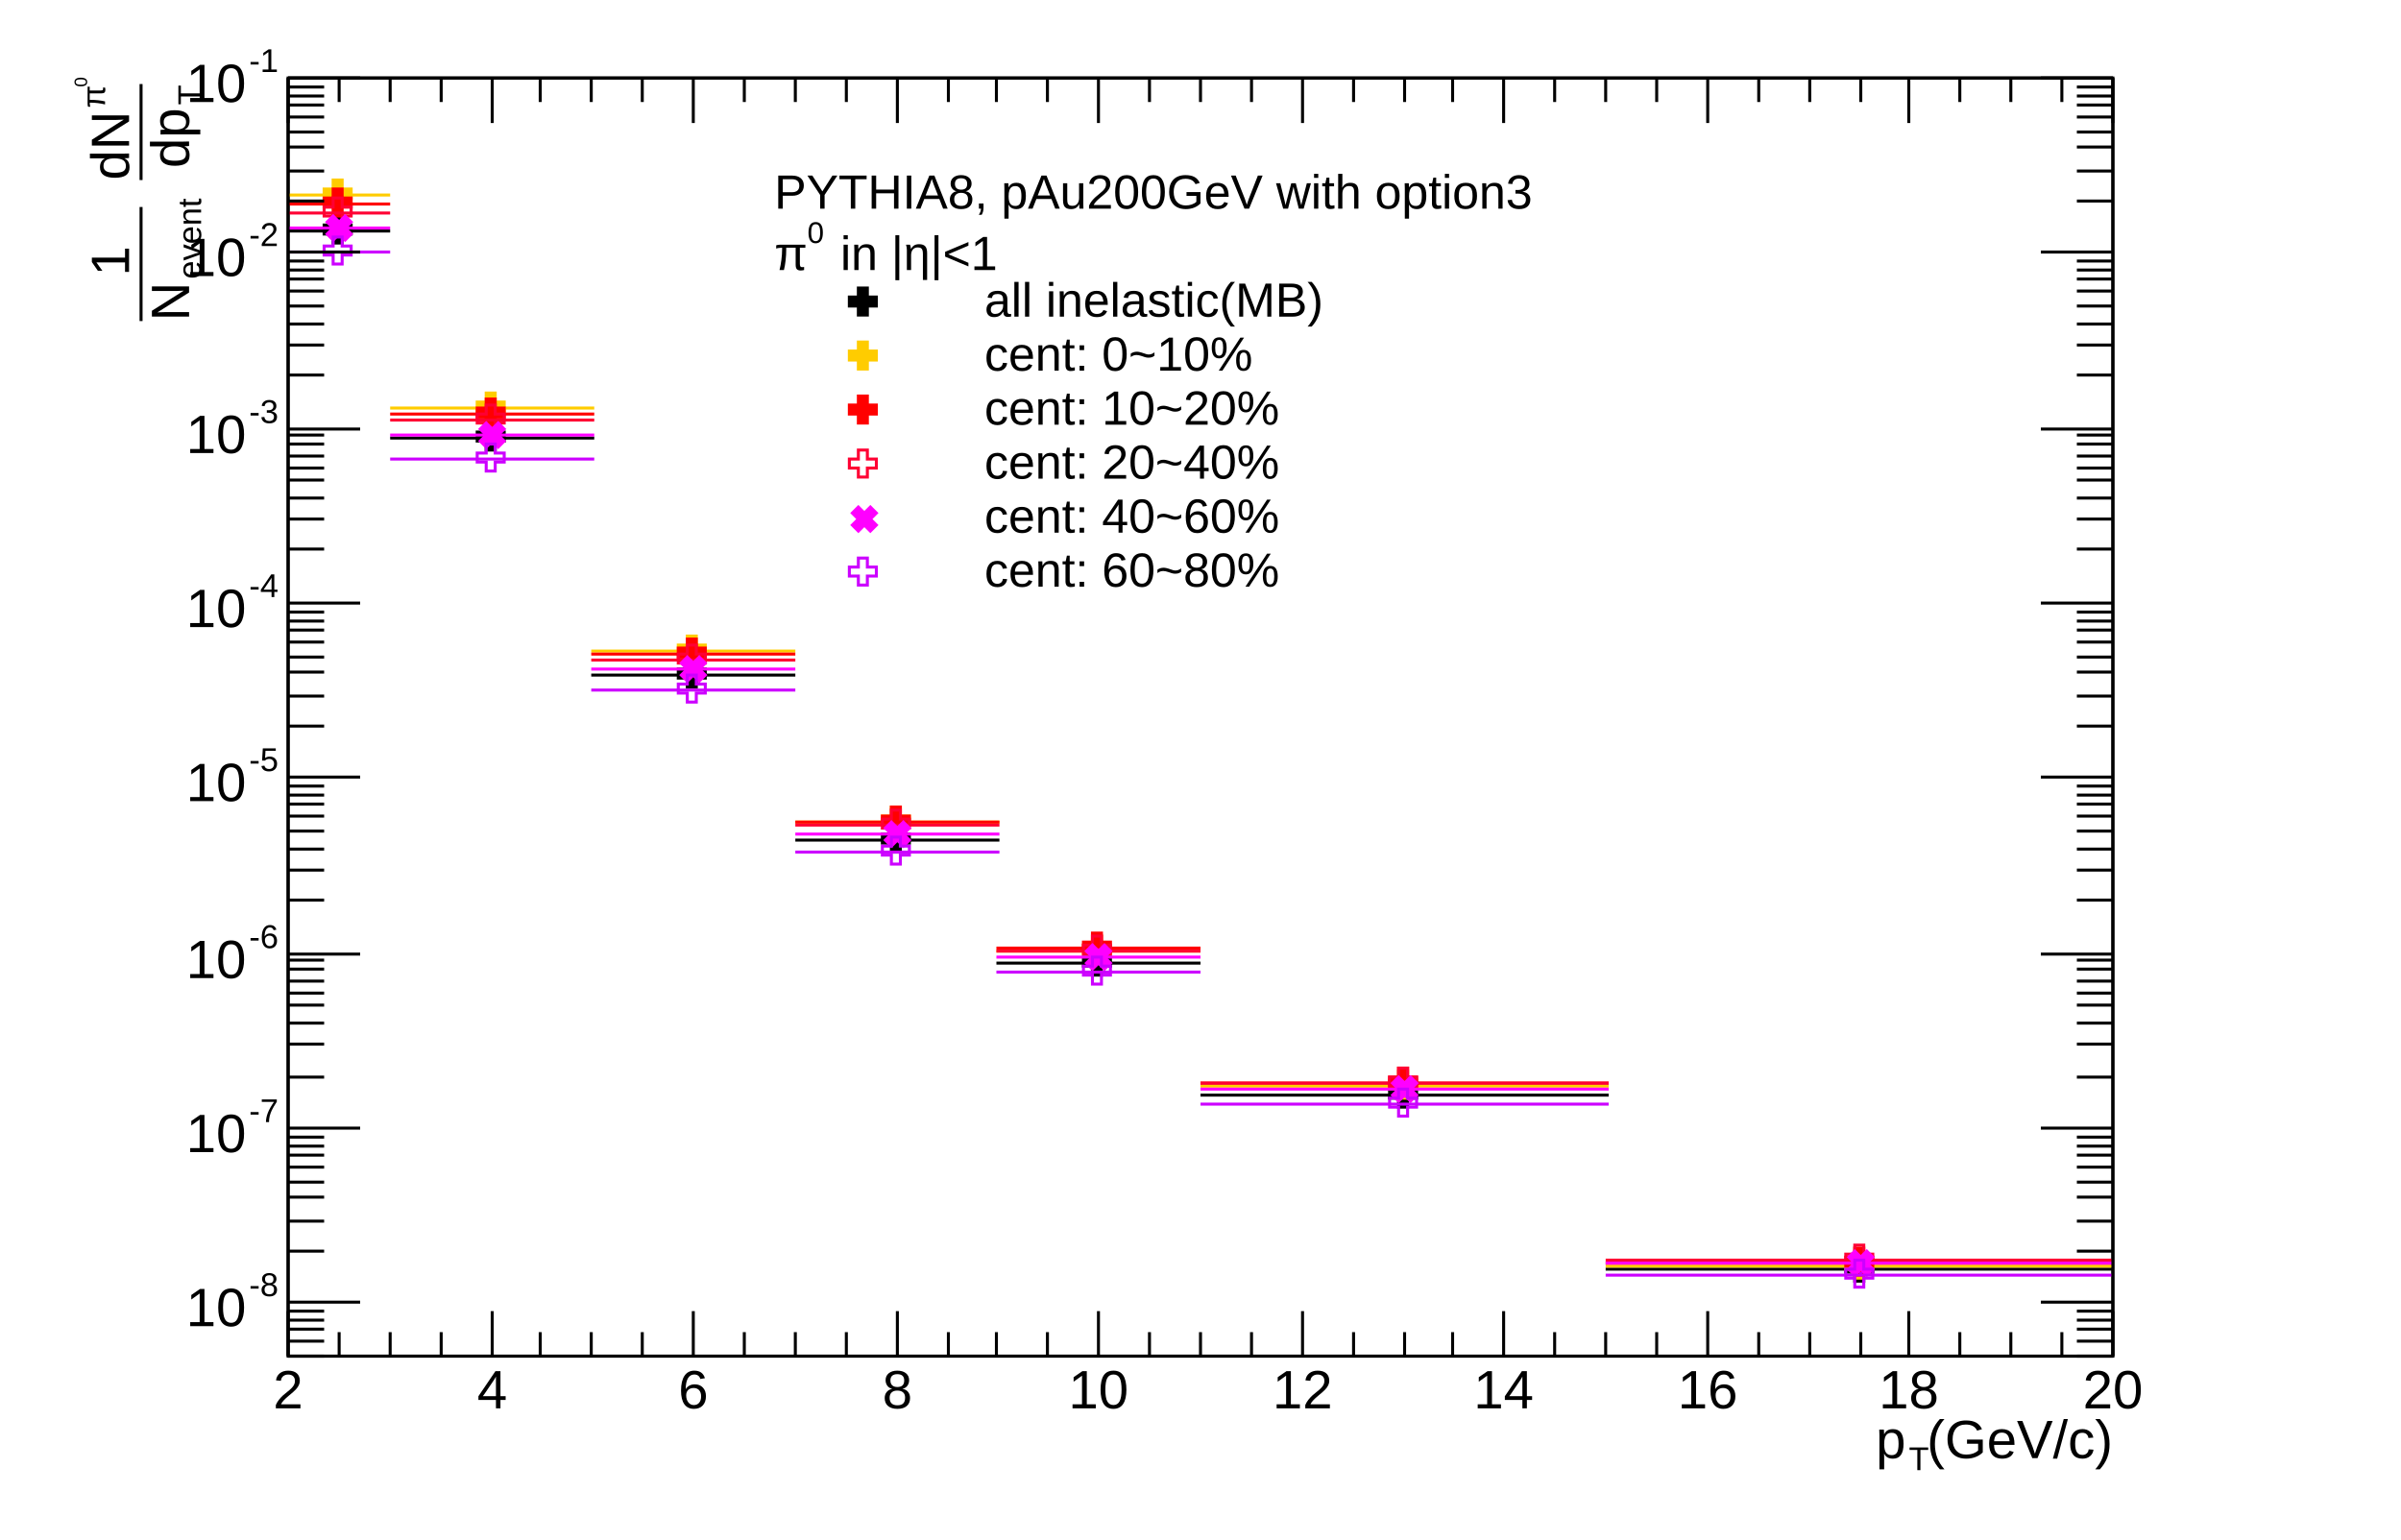
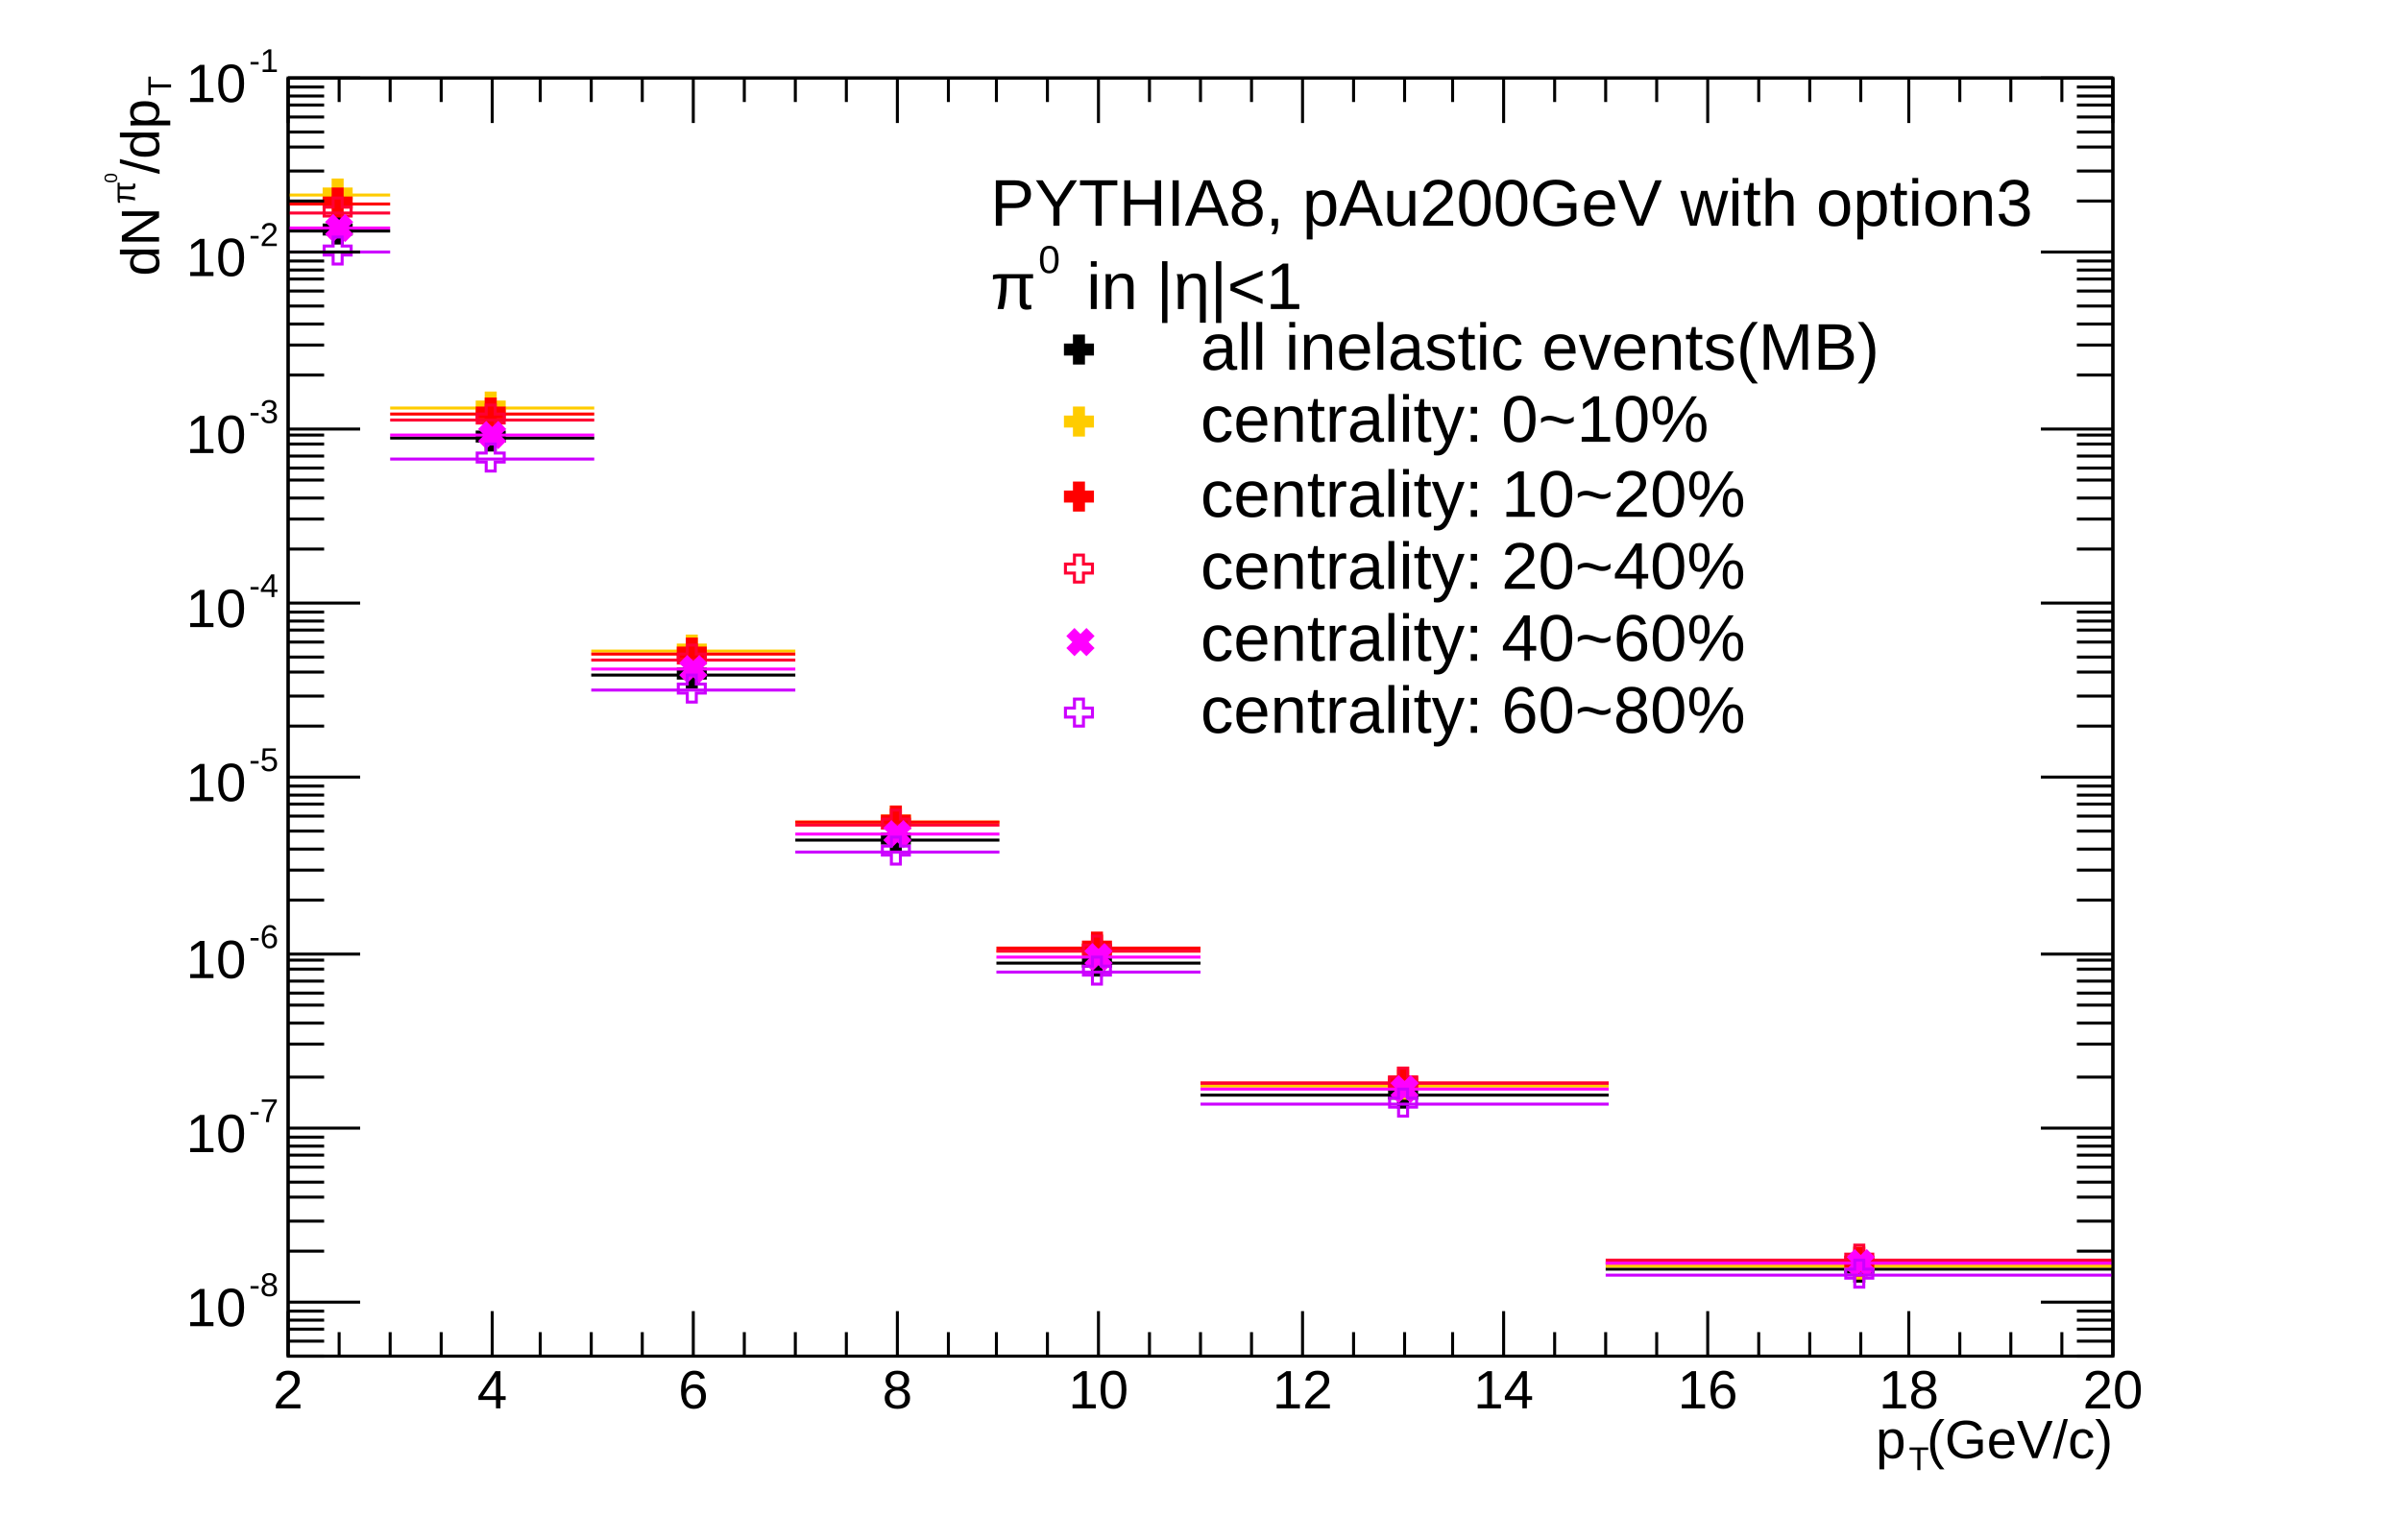
<svg xmlns="http://www.w3.org/2000/svg" width="800" height="513">
  <path d="M0,0H800V513H0Z" style="pointer-events: visiblefill; fill: rgb(255, 255, 255);" />
  <g>
    <g transform="translate(96,26)">
      <path d="M0,0H608V426H0Z" style="fill: rgb(255, 255, 255); stroke: rgb(0, 0, 0); stroke-width: 1; pointer-events: visiblefill; cursor: default;" />
      <svg x="0" y="0" overflow="hidden" width="608" height="426" viewBox="0 0 608 426" style="pointer-events: visiblefill; cursor: default;">
        <g>
          <path d="M0,51h34M17,51v0M34,120h68M68,120v0M101,199h68M135,199v0M169,254h68M203,254v0M236,295h68M270,295v0M304,339h136M372,339v0M439,397h170M524,397v1" style="stroke: rgb(0, 0, 0); stroke-width: 1;" />
          <path d="M0,51h34v0h-34zM34,120h68v0h-68zM101,199h68v0h-68zM169,254h68v0h-68zM236,295h68v0h-68zM304,339h136v0h-136zM439,397h170v1h-170z" style="fill: none; pointer-events: visiblefill;" />
          <path d="M18,52h3v-3h-3v-3h-3v3h-3v3h3v3h3zM69,121h3v-3h-3v-3h-3v3h-3v3h3v3h3zM136,200h3v-3h-3v-3h-3v3h-3v3h3v3h3zM204,255h3v-3h-3v-3h-3v3h-3v3h3v3h3zM271,296h3v-3h-3v-3h-3v3h-3v3h3v3h3zM373,340h3v-3h-3v-3h-3v3h-3v3h3v3h3zM525,398h3v-3h-3v-3h-3v3h-3v3h3v3h3z" style="stroke: rgb(0, 0, 0); fill: rgb(0, 0, 0);" />
        </g>
        <g>
          <path d="M0,39h34M17,39v0M34,110h68M68,110v0M101,191h68M135,191v0M169,248h68M203,248v0M236,291h68M270,291v0M304,336h136M372,336v1M439,396h170M524,395v2" style="stroke: rgb(255, 204, 0); stroke-width: 1;" />
          <path d="M0,39h34v0h-34zM34,110h68v0h-68zM101,191h68v0h-68zM169,248h68v0h-68zM236,291h68v0h-68zM304,336h136v1h-136zM439,395h170v2h-170z" style="fill: none; pointer-events: visiblefill;" />
          <path d="M18,40h3v-3h-3v-3h-3v3h-3v3h3v3h3zM69,111h3v-3h-3v-3h-3v3h-3v3h3v3h3zM136,192h3v-3h-3v-3h-3v3h-3v3h3v3h3zM204,249h3v-3h-3v-3h-3v3h-3v3h3v3h3zM271,292h3v-3h-3v-3h-3v3h-3v3h3v3h3zM373,337h3v-3h-3v-3h-3v3h-3v3h3v3h3zM525,397h3v-3h-3v-3h-3v3h-3v3h3v3h3z" style="stroke: rgb(255, 204, 0); fill: rgb(255, 204, 0);" />
        </g>
        <g>
          <path d="M0,42h34M17,42v0M34,112h68M68,112v0M101,192h68M135,192v0M169,248h68M203,248v0M236,290h68M270,290v0M304,335h136M372,335v1M439,395h170M524,394v2" style="stroke: rgb(255, 0, 0); stroke-width: 1;" />
          <path d="M0,42h34v0h-34zM34,112h68v0h-68zM101,192h68v0h-68zM169,248h68v0h-68zM236,290h68v0h-68zM304,335h136v1h-136zM439,394h170v2h-170z" style="fill: none; pointer-events: visiblefill;" />
          <path d="M18,43h3v-3h-3v-3h-3v3h-3v3h3v3h3zM69,113h3v-3h-3v-3h-3v3h-3v3h3v3h3zM136,193h3v-3h-3v-3h-3v3h-3v3h3v3h3zM204,249h3v-3h-3v-3h-3v3h-3v3h3v3h3zM271,291h3v-3h-3v-3h-3v3h-3v3h3v3h3zM373,336h3v-3h-3v-3h-3v3h-3v3h3v3h3zM525,396h3v-3h-3v-3h-3v3h-3v3h3v3h3z" style="stroke: rgb(255, 0, 0); fill: rgb(255, 0, 0);" />
        </g>
        <g>
          <path d="M0,45h34M17,45v0M34,114h68M68,114v0M101,194h68M135,194v0M169,249h68M203,249v0M236,291h68M270,290v1M304,335h136M372,335v0M439,394h170M524,393v1" style="stroke: rgb(255, 0, 51); stroke-width: 1;" />
          <path d="M0,45h34v0h-34zM34,114h68v0h-68zM101,194h68v0h-68zM169,249h68v0h-68zM236,290h68v1h-68zM304,335h136v0h-136zM439,393h170v1h-170z" style="fill: none; pointer-events: visiblefill;" />
          <path d="M18,46h3v-3h-3v-3h-3v3h-3v3h3v3h3zM69,115h3v-3h-3v-3h-3v3h-3v3h3v3h3zM136,195h3v-3h-3v-3h-3v3h-3v3h3v3h3zM204,250h3v-3h-3v-3h-3v3h-3v3h3v3h3zM271,292h3v-3h-3v-3h-3v3h-3v3h3v3h3zM373,336h3v-3h-3v-3h-3v3h-3v3h3v3h3zM525,395h3v-3h-3v-3h-3v3h-3v3h3v3h3z" style="stroke: rgb(255, 0, 51); fill: none;" />
        </g>
        <g>
          <path d="M0,50h34M17,50v0M34,119h68M68,119v0M101,197h68M135,197v0M169,252h68M203,252v0M236,293h68M270,293v0M304,337h136M372,337v0M439,395h170M524,395v1" style="stroke: rgb(255, 0, 255); stroke-width: 1;" />
          <path d="M0,50h34v0h-34zM34,119h68v0h-68zM101,197h68v0h-68zM169,252h68v0h-68zM236,293h68v0h-68zM304,337h136v0h-136zM439,395h170v1h-170z" style="fill: none; pointer-events: visiblefill;" />
          <path d="M15,46l2,2l2,-2l2,2l-2,2l2,2l-2,2l-2,-2l-2,2l-2,-2l2,-2l-2,-2zM66,115l2,2l2,-2l2,2l-2,2l2,2l-2,2l-2,-2l-2,2l-2,-2l2,-2l-2,-2zM133,193l2,2l2,-2l2,2l-2,2l2,2l-2,2l-2,-2l-2,2l-2,-2l2,-2l-2,-2zM201,248l2,2l2,-2l2,2l-2,2l2,2l-2,2l-2,-2l-2,2l-2,-2l2,-2l-2,-2zM268,289l2,2l2,-2l2,2l-2,2l2,2l-2,2l-2,-2l-2,2l-2,-2l2,-2l-2,-2zM370,333l2,2l2,-2l2,2l-2,2l2,2l-2,2l-2,-2l-2,2l-2,-2l2,-2l-2,-2zM522,391l2,2l2,-2l2,2l-2,2l2,2l-2,2l-2,-2l-2,2l-2,-2l2,-2l-2,-2z" style="stroke: rgb(255, 0, 255); fill: rgb(255, 0, 255);" />
        </g>
        <g>
          <path d="M0,58h34M17,58v0M34,127h68M68,127v0M101,204h68M135,204v0M169,258h68M203,258v0M236,298h68M270,298v0M304,342h136M372,342v0M439,399h170M524,398v1" style="stroke: rgb(204, 0, 255); stroke-width: 1;" />
          <path d="M0,58h34v0h-34zM34,127h68v0h-68zM101,204h68v0h-68zM169,258h68v0h-68zM236,298h68v0h-68zM304,342h136v0h-136zM439,398h170v1h-170z" style="fill: none; pointer-events: visiblefill;" />
          <path d="M18,59h3v-3h-3v-3h-3v3h-3v3h3v3h3zM69,128h3v-3h-3v-3h-3v3h-3v3h3v3h3zM136,205h3v-3h-3v-3h-3v3h-3v3h3v3h3zM204,259h3v-3h-3v-3h-3v3h-3v3h3v3h3zM271,299h3v-3h-3v-3h-3v3h-3v3h3v3h3zM373,343h3v-3h-3v-3h-3v3h-3v3h3v3h3zM525,400h3v-3h-3v-3h-3v3h-3v3h3v3h3z" style="stroke: rgb(204, 0, 255); fill: none;" />
        </g>
      </svg>
      <g>
        <g transform="translate(0,426)">
          <path d="M0,0h608M0,-426h608M0,-15V0M17,-8V0M34,-8V0M51,-8V0M68,-15V0M84,-8V0M101,-8V0M118,-8V0M135,-15V0M152,-8V0M169,-8V0M186,-8V0M203,-15V0M220,-8V0M236,-8V0M253,-8V0M270,-15V0M287,-8V0M304,-8V0M321,-8V0M338,-15V0M355,-8V0M372,-8V0M388,-8V0M405,-15V0M422,-8V0M439,-8V0M456,-8V0M473,-15V0M490,-8V0M507,-8V0M524,-8V0M540,-15V0M557,-8V0M574,-8V0M591,-8V0M608,-15V0M0,-411V-426M17,-418V-426M34,-418V-426M51,-418V-426M68,-411V-426M84,-418V-426M101,-418V-426M118,-418V-426M135,-411V-426M152,-418V-426M169,-418V-426M186,-418V-426M203,-411V-426M220,-418V-426M236,-418V-426M253,-418V-426M270,-411V-426M287,-418V-426M304,-418V-426M321,-418V-426M338,-411V-426M355,-418V-426M372,-418V-426M388,-418V-426M405,-411V-426M422,-418V-426M439,-418V-426M456,-418V-426M473,-411V-426M490,-418V-426M507,-418V-426M524,-418V-426M540,-411V-426M557,-418V-426M574,-418V-426M591,-418V-426M608,-411V-426" style="stroke: rgb(0, 0, 0); stroke-width: 1;" />
          <g font-family="Arial" font-size="18" xml:space="preserve" fill="#000000" text-anchor="middle">
            <text dy=".8em" transform="translate(0,3)">2</text>
            <text dy=".8em" transform="translate(68,3)">4</text>
            <text dy=".8em" transform="translate(135,3)">6</text>
            <text dy=".8em" transform="translate(203,3)">8</text>
            <text dy=".8em" transform="translate(270,3)">10</text>
            <text dy=".8em" transform="translate(338,3)">12</text>
            <text dy=".8em" transform="translate(405,3)">14</text>
            <text dy=".8em" transform="translate(473,3)">16</text>
            <text dy=".8em" transform="translate(540,3)">18</text>
            <text dy=".8em" transform="translate(608,3)">20</text>
          </g>
          <rect x="0" y="0" width="608" height="21" style="opacity: 0; cursor: crosshair;" />
          <g font-family="Arial" font-size="18" xml:space="preserve" transform="translate(608,29)" style="cursor: move;">
            <g transform="translate(-79,5)">
              <text fill="#000000" font-size="18">p</text>
              <text fill="#000000" font-size="11" transform="translate(11,4)">T</text>
              <text fill="#000000" font-size="18" x="17">(GeV/c)</text>
            </g>
          </g>
        </g>
        <g>
          <path d="M0,0v426M608,0v426M12,426H0M12,421H0M12,417H0M12,414H0M12,411H0M24,408H0M12,391H0M12,381H0M12,373H0M12,368H0M12,363H0M12,359H0M12,356H0M12,353H0M24,350H0M12,333H0M12,322H0M12,315H0M12,309H0M12,305H0M12,301H0M12,297H0M12,294H0M24,292H0M12,274H0M12,264H0M12,257H0M12,251H0M12,246H0M12,242H0M12,239H0M12,236H0M24,233H0M12,216H0M12,206H0M12,198H0M12,193H0M12,188H0M12,184H0M12,181H0M12,178H0M24,175H0M12,157H0M12,147H0M12,140H0M12,134H0M12,130H0M12,126H0M12,122H0M12,119H0M24,117H0M12,99H0M12,89H0M12,82H0M12,76H0M12,71H0M12,67H0M12,64H0M12,61H0M24,58H0M12,41H0M12,31H0M12,23H0M12,18H0M12,13H0M12,9H0M12,6H0M12,3H0M24,0H0M596,426H608M596,421H608M596,417H608M596,414H608M596,411H608M584,408H608M596,391H608M596,381H608M596,373H608M596,368H608M596,363H608M596,359H608M596,356H608M596,353H608M584,350H608M596,333H608M596,322H608M596,315H608M596,309H608M596,305H608M596,301H608M596,297H608M596,294H608M584,292H608M596,274H608M596,264H608M596,257H608M596,251H608M596,246H608M596,242H608M596,239H608M596,236H608M584,233H608M596,216H608M596,206H608M596,198H608M596,193H608M596,188H608M596,184H608M596,181H608M596,178H608M584,175H608M596,157H608M596,147H608M596,140H608M596,134H608M596,130H608M596,126H608M596,122H608M596,119H608M584,117H608M596,99H608M596,89H608M596,82H608M596,76H608M596,71H608M596,67H608M596,64H608M596,61H608M584,58H608M596,41H608M596,31H608M596,23H608M596,18H608M596,13H608M596,9H608M596,6H608M596,3H608M584,0H608" style="stroke: rgb(0, 0, 0); stroke-width: 1;" />
          <g font-family="Arial" font-size="18" xml:space="preserve">
            <g transform="translate(-34,416)">
              <text fill="#000000" font-size="18">10</text>
              <text fill="#000000" font-size="11" transform="translate(21,-10)">-8</text>
            </g>
            <g transform="translate(-34,358)">
              <text fill="#000000" font-size="18">10</text>
              <text fill="#000000" font-size="11" transform="translate(21,-10)">-7</text>
            </g>
            <g transform="translate(-34,300)">
              <text fill="#000000" font-size="18">10</text>
              <text fill="#000000" font-size="11" transform="translate(21,-10)">-6</text>
            </g>
            <g transform="translate(-34,241)">
              <text fill="#000000" font-size="18">10</text>
              <text fill="#000000" font-size="11" transform="translate(21,-10)">-5</text>
            </g>
            <g transform="translate(-34,183)">
              <text fill="#000000" font-size="18">10</text>
              <text fill="#000000" font-size="11" transform="translate(21,-10)">-4</text>
            </g>
            <g transform="translate(-34,125)">
              <text fill="#000000" font-size="18">10</text>
              <text fill="#000000" font-size="11" transform="translate(21,-10)">-3</text>
            </g>
            <g transform="translate(-34,66)">
              <text fill="#000000" font-size="18">10</text>
              <text fill="#000000" font-size="11" transform="translate(21,-10)">-2</text>
            </g>
            <g transform="translate(-34,8)">
              <text fill="#000000" font-size="18">10</text>
              <text fill="#000000" font-size="11" transform="translate(21,-10)">-1</text>
            </g>
          </g>
          <rect x="-33" y="0" width="33" height="426" style="opacity: 0; cursor: crosshair;" />
          <g font-family="Arial" font-size="18" xml:space="preserve" transform="translate(-50)" style="cursor: move;">
-             <g transform="rotate(270) translate(-81,7)">
-               <g>
-                 <text fill="#000000" font-size="18" transform="translate(15,-10)">1</text>
-                 <path d="M0,-6h38" style="stroke: rgb(0, 0, 0); stroke-width: 1; fill: none;" />
-                 <g transform="translate(0,10)">
-                   <text fill="#000000" font-size="18">N</text>
-                   <text fill="#000000" font-size="11" transform="translate(14,4)">event</text>
-                 </g>
+             <g transform="rotate(270) translate(-66,7)">
+               <text fill="#000000" font-size="18">dN</text>
+               <g transform="translate(24,-8)">
+                 <text fill="#000000" font-size="11">π</text>
+                 <text fill="#000000" font-size="6" transform="translate(7,-6)">0</text>
              </g>
-               <g transform="translate(47)">
-                 <g transform="translate(0,-10)">
-                   <text fill="#000000" font-size="18">dN</text>
-                   <g transform="translate(24,-8)">
-                     <text fill="#000000" font-size="11">π</text>
-                     <text fill="#000000" font-size="6" transform="translate(7,-6)">0</text>
-                   </g>
-                 </g>
-                 <path d="M0,-6h32" style="stroke: rgb(0, 0, 0); stroke-width: 1; fill: none;" />
-                 <g transform="translate(4,10)">
-                   <text fill="#000000" font-size="18">dp</text>
-                   <text fill="#000000" font-size="11" transform="translate(21,4)">T</text>
-                 </g>
-               </g>
+               <text fill="#000000" font-size="18" x="34">/dp</text>
+               <text fill="#000000" font-size="11" transform="translate(60,4)">T</text>
            </g>
          </g>
        </g>
      </g>
      <path d="M2,2h15v-5h-20v20h5Z" style="opacity: 0; cursor: nw-resize;" />
      <path d="M606,2h-15v-5h20v20h-5 Z" style="opacity: 0; cursor: ne-resize;" />
      <path d="M2,424h15v5h-20v-20h5Z" style="opacity: 0; cursor: sw-resize;" />
      <path d="M606,424h-15v5h20v-20h-5Z" style="opacity: 0; cursor: se-resize;" />
      <path d="M-3,18h5v390h-5Z" style="opacity: 0; cursor: w-resize;" />
      <path d="M611,18h-5v390h5Z" style="opacity: 0; cursor: e-resize;" />
      <path d="M18,-3v5h572v-5Z" style="opacity: 0; cursor: n-resize;" />
      <path d="M18,429v-5h572v5Z" style="opacity: 0; cursor: s-resize;" />
    </g>
-     <g transform="translate(248,51)" font-family="Arial" font-size="16" xml:space="preserve" style="cursor: move;">
-       <path d="M0,0H320V154H0Z" style="fill: none; pointer-events: visiblefill;" />
-       <text fill="#000000" text-anchor="start" dominant-baseline="middle" transform="translate(10,14)">PYTHIA8, pAu200GeV with option3</text>
-       <g transform="translate(10,39)">
-         <text fill="#000000" font-size="16">π</text>
-         <text fill="#000000" font-size="10" transform="translate(11,-9)">0</text>
-         <text fill="#000000" font-size="16" x="22">in |η|&lt;1</text>
+     <g transform="translate(320,51)" font-family="Arial" font-size="22" xml:space="preserve" style="cursor: move;">
+       <path d="M0,0H320V205H0Z" style="fill: none; pointer-events: visiblefill;" />
+       <text fill="#000000" text-anchor="start" dominant-baseline="middle" transform="translate(10,18)">PYTHIA8, pAu200GeV with option3</text>
+       <g transform="translate(10,52)">
+         <text fill="#000000" font-size="22">π</text>
+         <text fill="#000000" font-size="13" transform="translate(16,-12)">0</text>
+         <text fill="#000000" font-size="22" x="32">in |η|&lt;1</text>
      </g>
-       <path d="M41,51h3v-3h-3v-3h-3v3h-3v3h3v3h3z" style="stroke: rgb(0, 0, 0); fill: rgb(0, 0, 0);" />
-       <text fill="#000000" text-anchor="start" dominant-baseline="middle" transform="translate(80,50)">all inelastic(MB)</text>
-       <path d="M41,69h3v-3h-3v-3h-3v3h-3v3h3v3h3z" style="stroke: rgb(255, 204, 0); fill: rgb(255, 204, 0);" />
-       <text fill="#000000" text-anchor="start" dominant-baseline="middle" transform="translate(80,68)">cent: 0~10%</text>
-       <path d="M41,87h3v-3h-3v-3h-3v3h-3v3h3v3h3z" style="stroke: rgb(255, 0, 0); fill: rgb(255, 0, 0);" />
-       <text fill="#000000" text-anchor="start" dominant-baseline="middle" transform="translate(80,86)">cent: 10~20%</text>
-       <path d="M41,105h3v-3h-3v-3h-3v3h-3v3h3v3h3z" style="stroke: rgb(255, 0, 51); fill: none;" />
-       <text fill="#000000" text-anchor="start" dominant-baseline="middle" transform="translate(80,104)">cent: 20~40%</text>
-       <path d="M38,118l2,2l2,-2l2,2l-2,2l2,2l-2,2l-2,-2l-2,2l-2,-2l2,-2l-2,-2z" style="stroke: rgb(255, 0, 255); fill: rgb(255, 0, 255);" />
-       <text fill="#000000" text-anchor="start" dominant-baseline="middle" transform="translate(80,122)">cent: 40~60%</text>
-       <path d="M41,141h3v-3h-3v-3h-3v3h-3v3h3v3h3z" style="stroke: rgb(204, 0, 255); fill: none;" />
-       <text fill="#000000" text-anchor="start" dominant-baseline="middle" transform="translate(80,140)">cent: 60~80%</text>
+       <path d="M41,67h3v-3h-3v-3h-3v3h-3v3h3v3h3z" style="stroke: rgb(0, 0, 0); fill: rgb(0, 0, 0);" />
+       <text fill="#000000" text-anchor="start" dominant-baseline="middle" transform="translate(80,66)">all inelastic events(MB)</text>
+       <path d="M41,91h3v-3h-3v-3h-3v3h-3v3h3v3h3z" style="stroke: rgb(255, 204, 0); fill: rgb(255, 204, 0);" />
+       <text fill="#000000" text-anchor="start" dominant-baseline="middle" transform="translate(80,90)">centrality: 0~10%</text>
+       <path d="M41,116h3v-3h-3v-3h-3v3h-3v3h3v3h3z" style="stroke: rgb(255, 0, 0); fill: rgb(255, 0, 0);" />
+       <text fill="#000000" text-anchor="start" dominant-baseline="middle" transform="translate(80,115)">centrality: 10~20%</text>
+       <path d="M41,140h3v-3h-3v-3h-3v3h-3v3h3v3h3z" style="stroke: rgb(255, 0, 51); fill: none;" />
+       <text fill="#000000" text-anchor="start" dominant-baseline="middle" transform="translate(80,139)">centrality: 20~40%</text>
+       <path d="M38,159l2,2l2,-2l2,2l-2,2l2,2l-2,2l-2,-2l-2,2l-2,-2l2,-2l-2,-2z" style="stroke: rgb(255, 0, 255); fill: rgb(255, 0, 255);" />
+       <text fill="#000000" text-anchor="start" dominant-baseline="middle" transform="translate(80,163)">centrality: 40~60%</text>
+       <path d="M41,188h3v-3h-3v-3h-3v3h-3v3h3v3h3z" style="stroke: rgb(204, 0, 255); fill: none;" />
+       <text fill="#000000" text-anchor="start" dominant-baseline="middle" transform="translate(80,187)">centrality: 60~80%</text>
      <path d="M2,2h15v-5h-20v20h5Z" style="opacity: 0; cursor: nw-resize;" />
      <path d="M318,2h-15v-5h20v20h-5 Z" style="opacity: 0; cursor: ne-resize;" />
-       <path d="M2,152h15v5h-20v-20h5Z" style="opacity: 0; cursor: sw-resize;" />
-       <path d="M318,152h-15v5h20v-20h-5Z" style="opacity: 0; cursor: se-resize;" />
-       <path d="M-3,18h5v118h-5Z" style="opacity: 0; cursor: w-resize;" />
-       <path d="M323,18h-5v118h5Z" style="opacity: 0; cursor: e-resize;" />
+       <path d="M2,203h15v5h-20v-20h5Z" style="opacity: 0; cursor: sw-resize;" />
+       <path d="M318,203h-15v5h20v-20h-5Z" style="opacity: 0; cursor: se-resize;" />
+       <path d="M-3,18h5v169h-5Z" style="opacity: 0; cursor: w-resize;" />
+       <path d="M323,18h-5v169h5Z" style="opacity: 0; cursor: e-resize;" />
      <path d="M18,-3v5h284v-5Z" style="opacity: 0; cursor: n-resize;" />
-       <path d="M18,157v-5h284v5Z" style="opacity: 0; cursor: s-resize;" />
+       <path d="M18,208v-5h284v5Z" style="opacity: 0; cursor: s-resize;" />
    </g>
  </g>
</svg>
